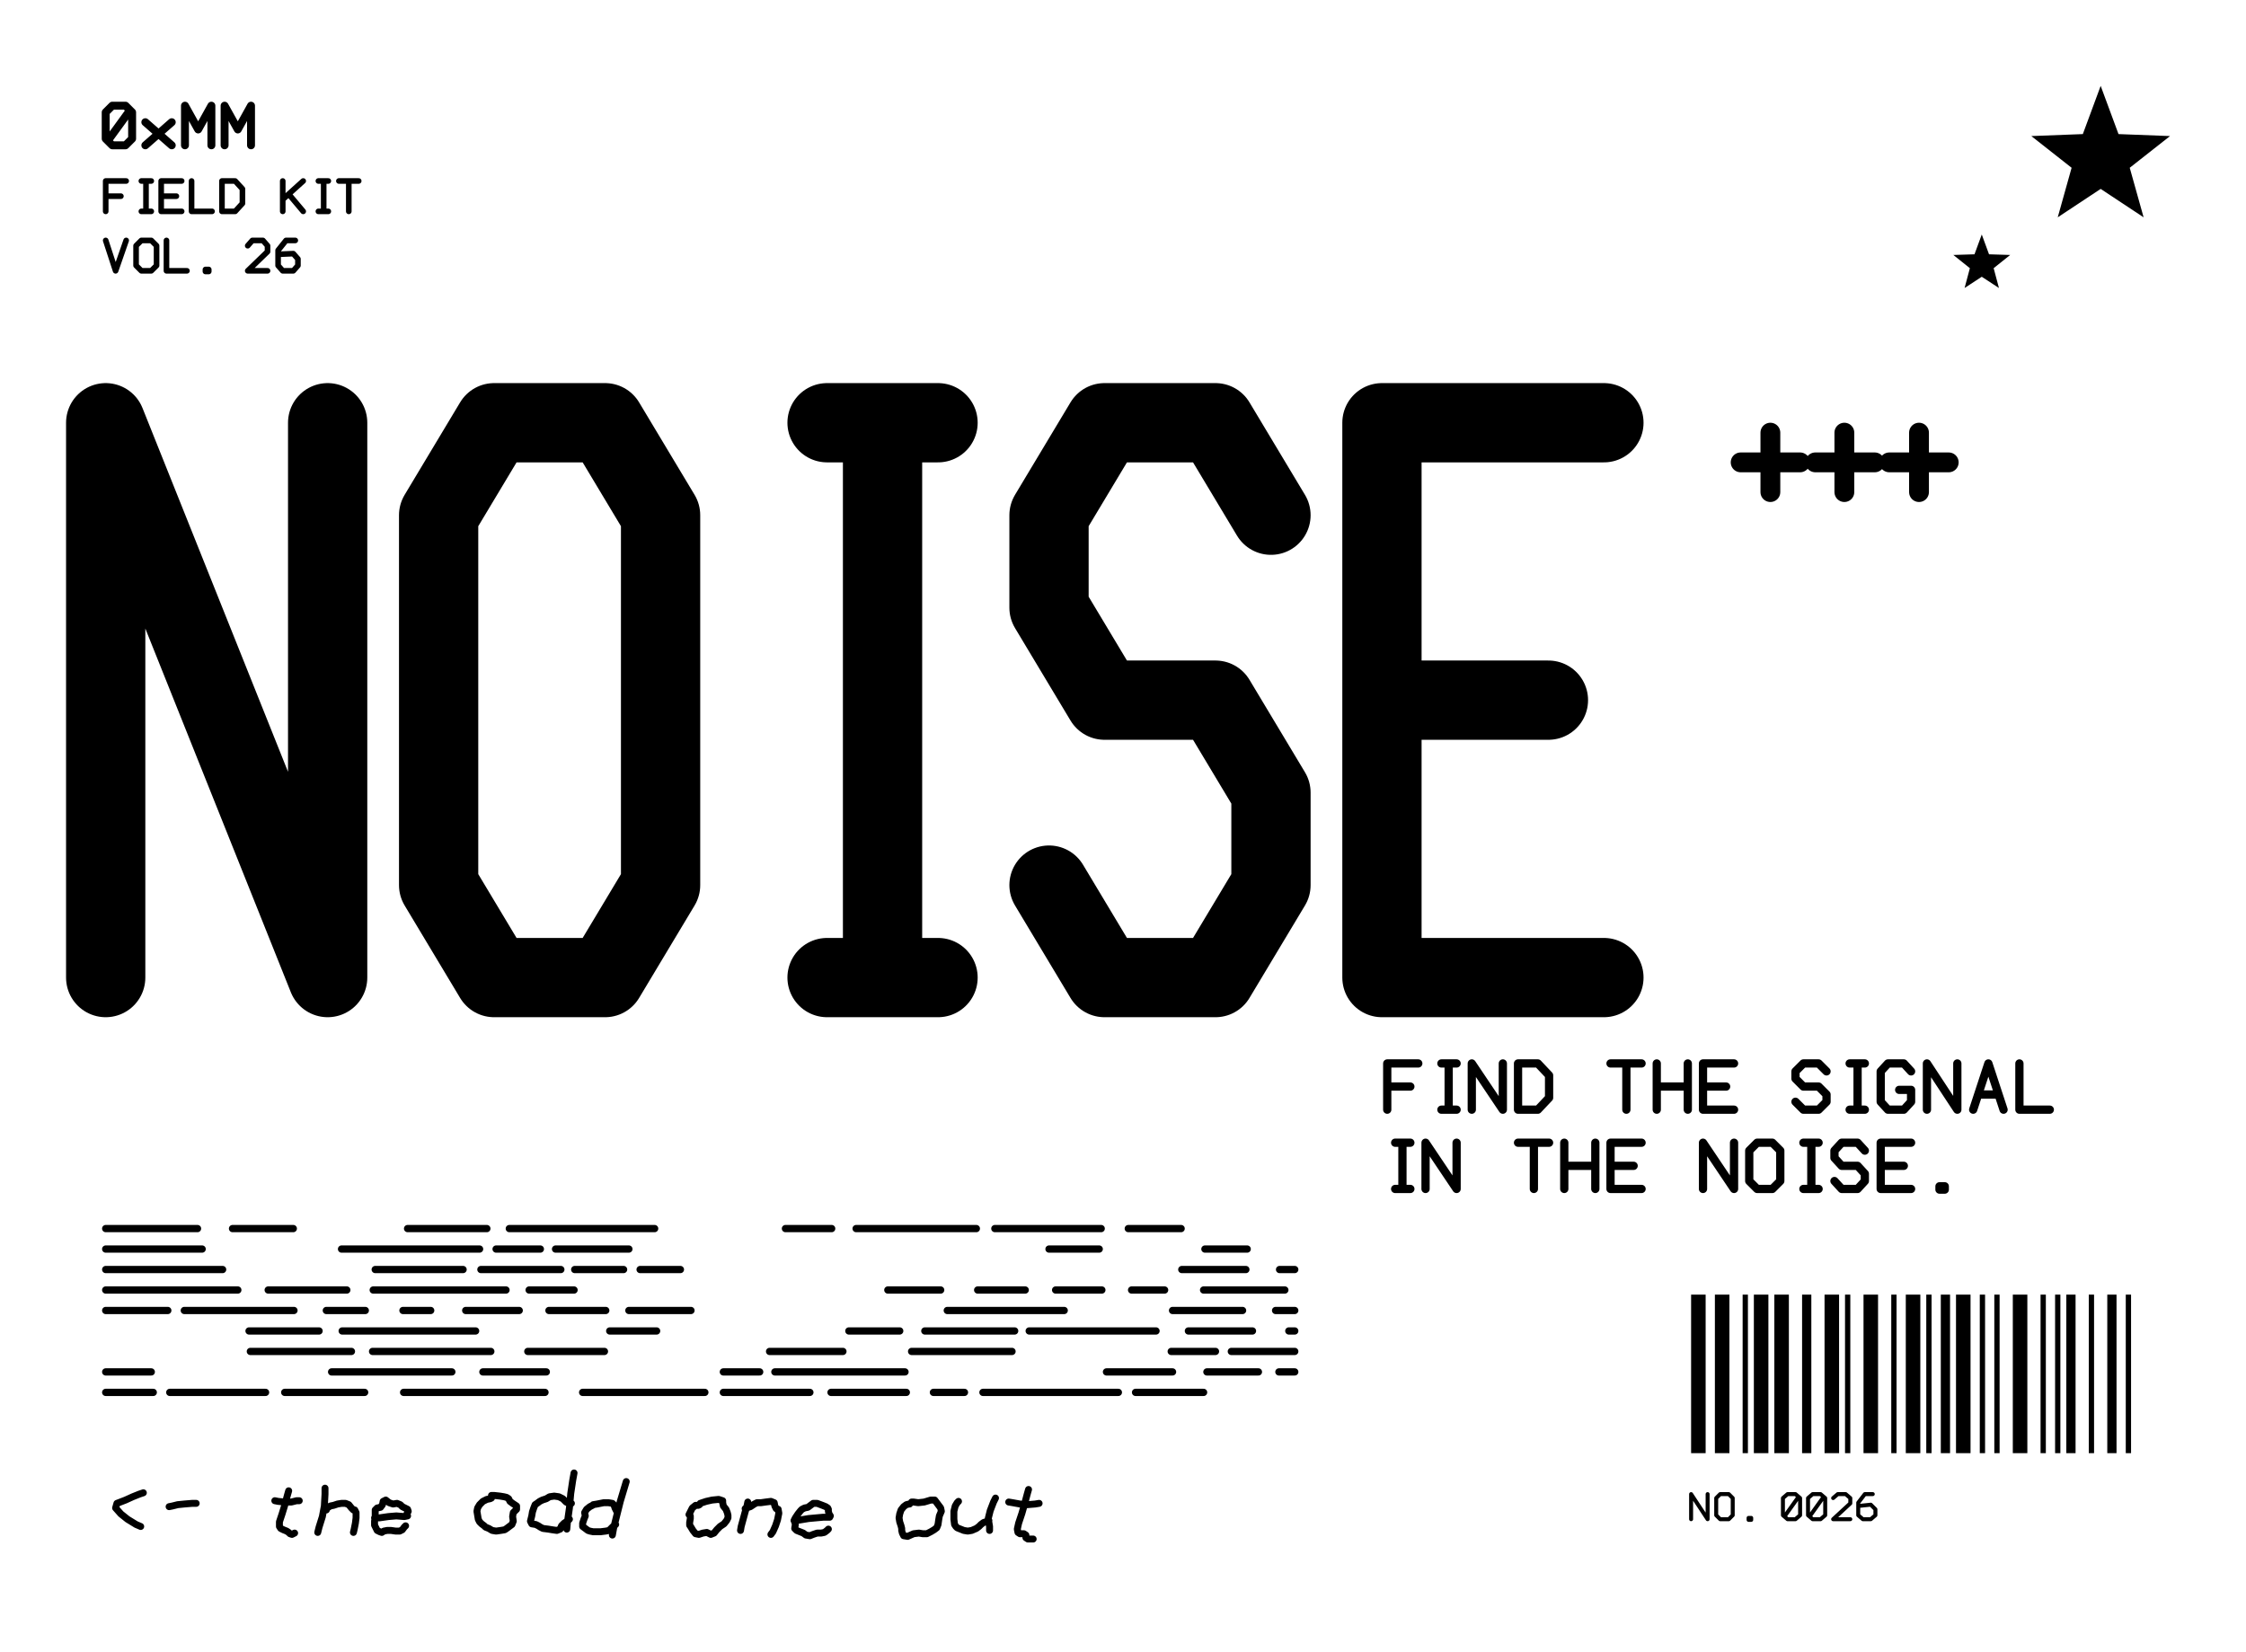
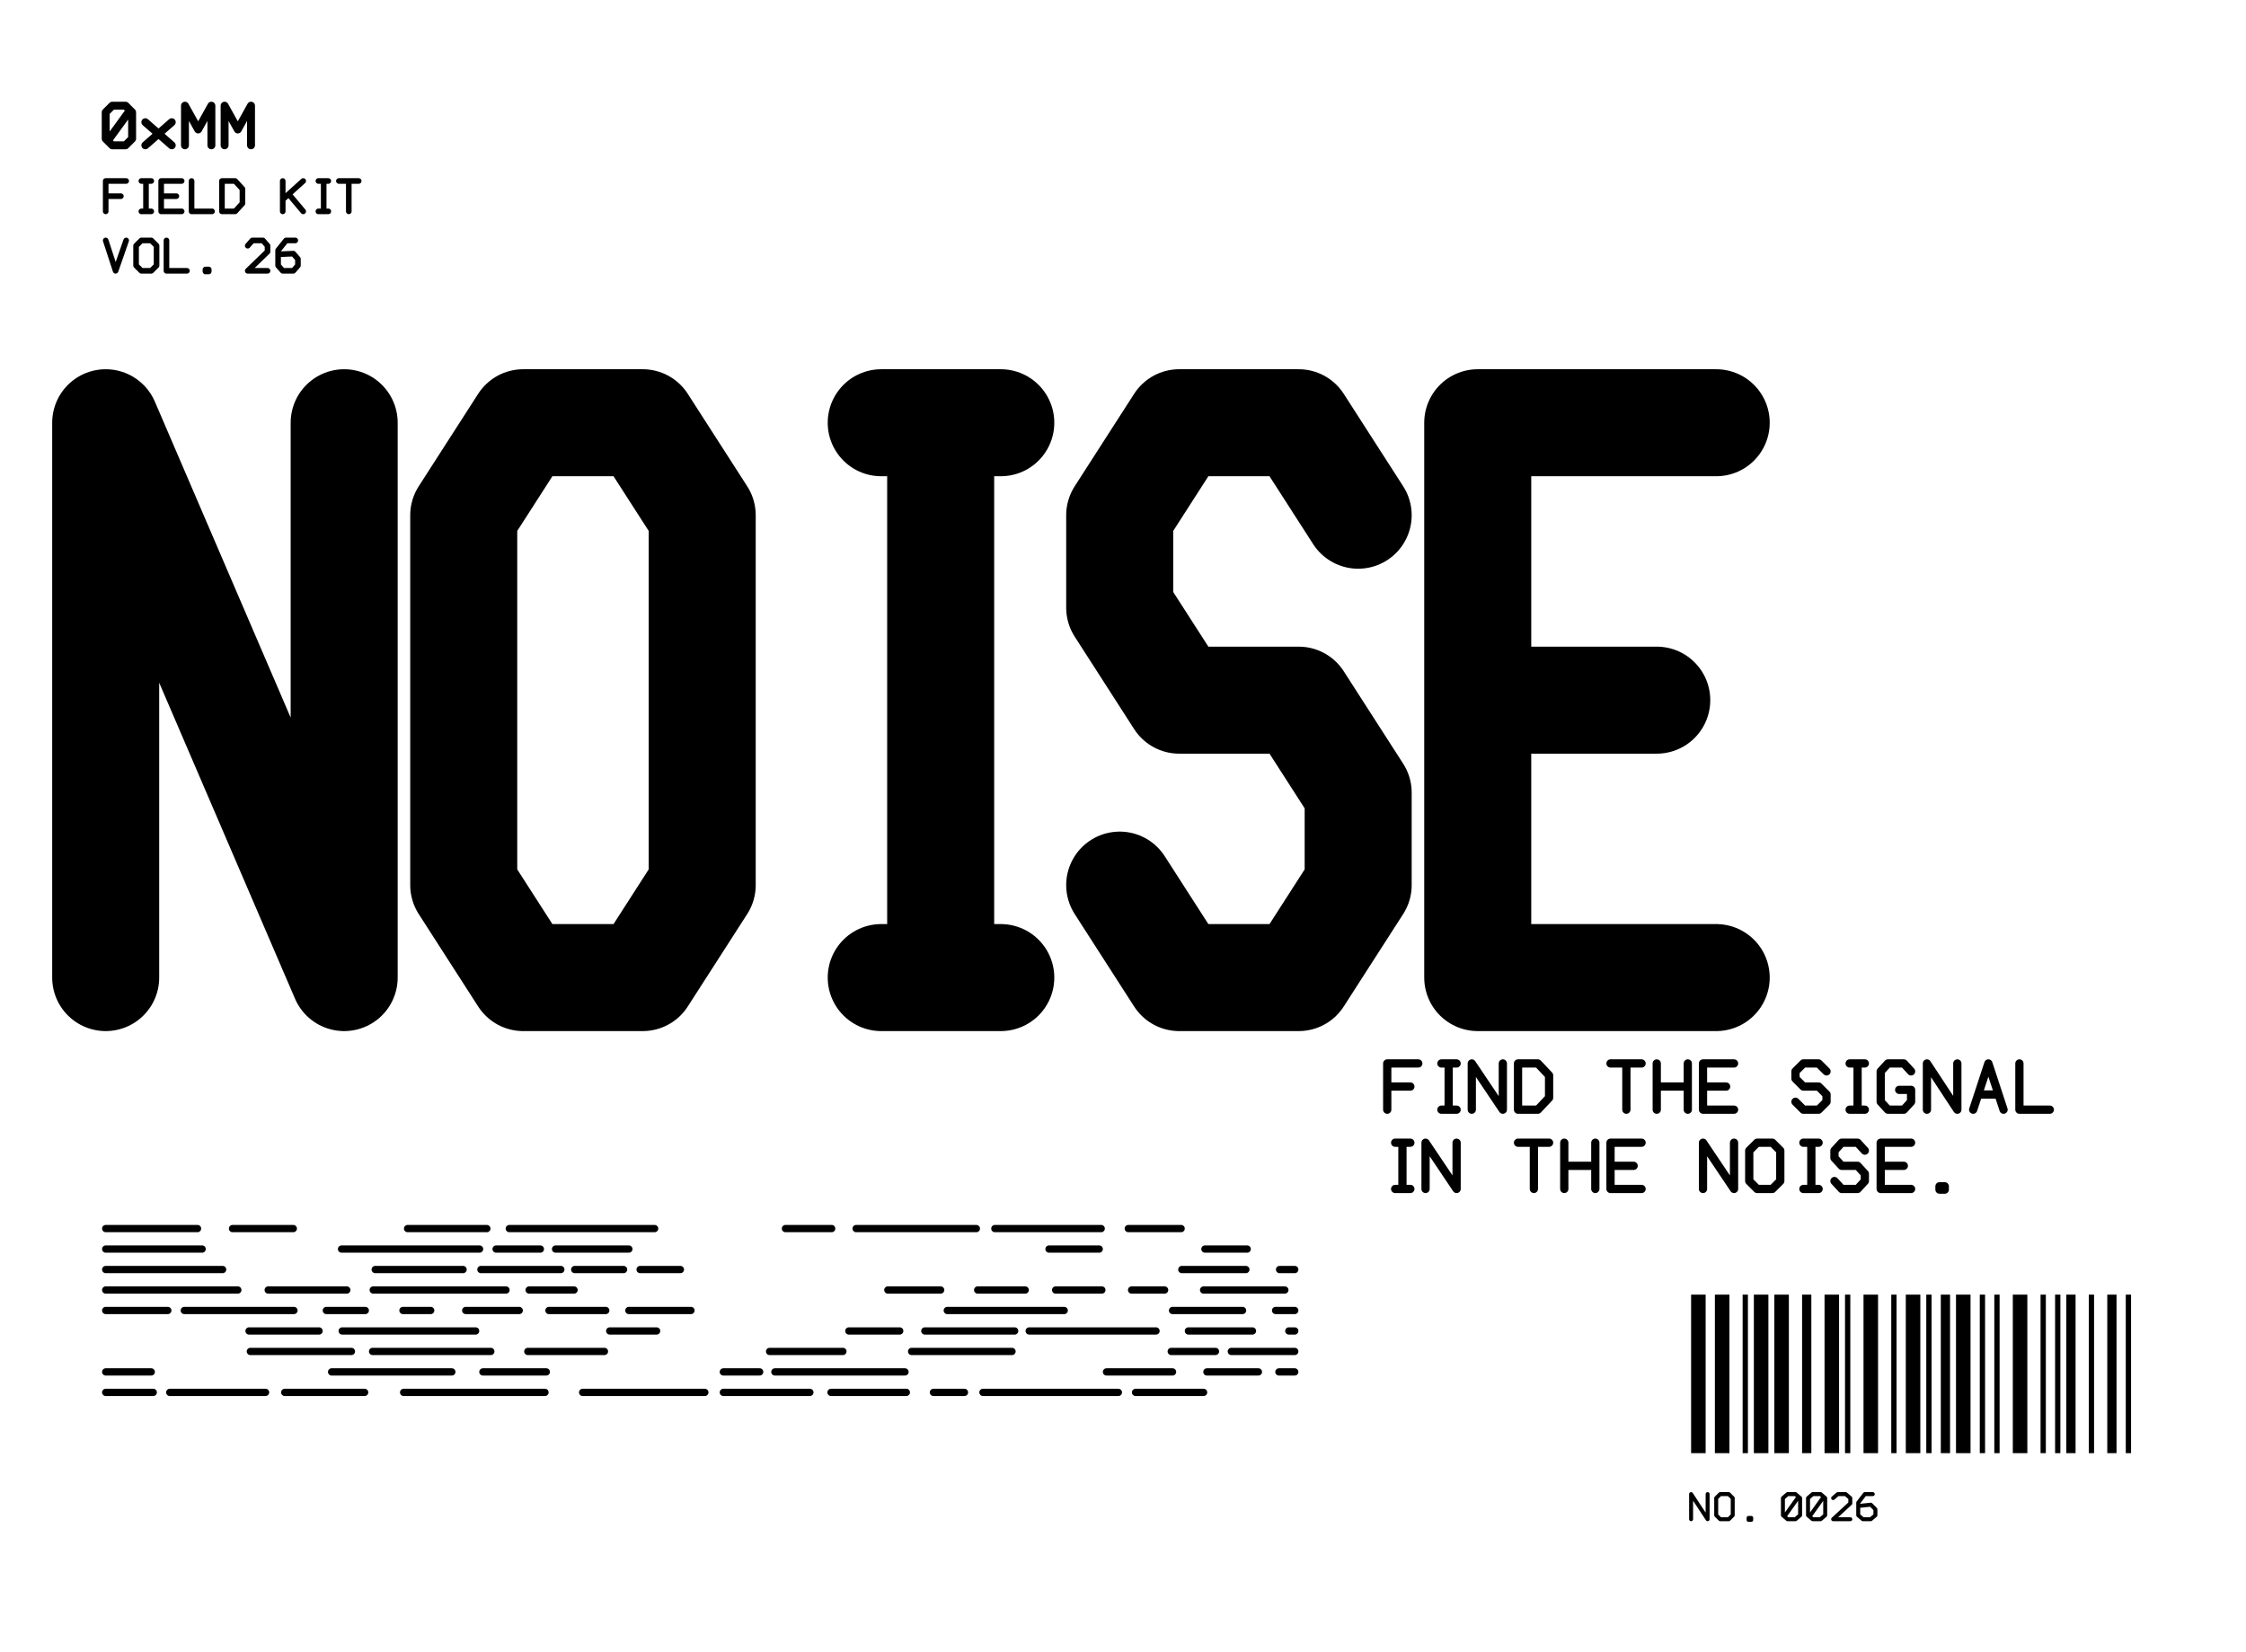
<svg xmlns="http://www.w3.org/2000/svg" viewBox="0 0 340 250">
  <g fill="none" stroke="#000" stroke-linecap="round" stroke-linejoin="round">
    <path d="M17 16l2 0 1 1 0 4-1 1-2 0-1-1 0-4 1-1M19.6 16.8l-3.2 4.4M22 18.5l4 3.5M26 18.5l-4 3.5M28 22l0-6 2 3.6 2-3.6 0 6M34 22l0-6 2 3.6 2-3.6 0 6" stroke-width="1.2" />
    <path d="M19.1 27.4l-3.1 0 0 4.6M16 29.7l2.3 0M21.4 27.4l1.5 0M22.1 27.4l0 4.6M21.4 32l1.5 0M27.5 27.4l-3.1 0 0 4.6 3.1 0M24.4 29.7l2.3 0M29 27.4l0 4.6 3.1 0M33.6 27.4l0 4.6 2 0 1.1-1.2 0-2.2-1.1-1.2-2 0M42.8 27.4l0 4.6M45.9 27.4l-3.1 2.8M43.8 29.5l2.1 2.5M48.2 27.4l1.5 0M49 27.4l0 4.6M48.2 32l1.5 0M51.3 27.4l3 0M52.8 27.4l0 4.6" stroke-width="0.85" />
    <path d="M16 36.4l1.5 4.6 1.6-4.6M21.4 36.4l1.5 0 .8 .8 0 3-.8 .8-1.5 0-.8-.8 0-3 .8-.8M25.2 36.4l0 4.6 3.1 0M31.1 40.8l.5 0 0 .3-.5 0 0-.3M37.5 37.2l.7-.8 1.6 0 .7 .8 0 .9-3 2.9 3 0M44.7 36.4l-1.4 0-1.2 1.5 0 2.3 .7 .8 1.6 0 .7-.8 0-1-.7-.8-2.3 .1" stroke-width="0.85" />
-     <path d="M318 13l2.7 7.3 7.8 .3-6.1 4.8 2.1 7.5-6.5-4.3-6.5 4.3 2.1-7.5-6.1-4.8 7.8-.3z" fill="#000" stroke="none" fill-rule="evenodd" />
-     <path d="M300 35.5l1.1 3 3.2 .1-2.5 2 .8 3-2.6-1.7-2.6 1.7 .8-3-2.5-2 3.2-.1z" fill="#000" stroke="none" fill-rule="evenodd" />
-     <path d="M16 148l0-84 33.6 84 0-84M74.8 64l16.8 0 8.4 14 0 56-8.4 14-16.8 0-8.4-14 0-56 8.4-14M125.2 64l16.8 0M133.6 64l0 84M125.2 148l16.8 0M192.4 78l-8.4-14-16.8 0-8.4 14 0 14 8.4 14 16.8 0 8.4 14 0 14-8.4 14-16.8 0-8.4-14M242.8 64l-33.6 0 0 84 33.6 0M209.2 106l25.2 0" stroke-width="12" />
-     <path d="M263.5 70l9 0M268 65.5l0 9" stroke-width="3" />
-     <path d="M274.8 70l9 0M279.2 65.5l0 9" stroke-width="3" />
-     <path d="M286 70l9 0M290.5 65.5l0 9" stroke-width="3" />
+     <path d="M16 148l0-84 36.1 84 0-84M79.2 64l18.1 0 9 14 0 56-9 14-18.1 0-9-14 0-56 9-14M133.4 64l18.1 0M142.4 64l0 84M133.4 148l18.1 0M205.6 78l-9-14-18.1 0-9 14 0 14 9 14 18.1 0 9 14 0 14-9 14-18.1 0-9-14M259.8 64l-36.1 0 0 84 36.1 0M223.7 106l27.1 0" stroke-width="16.2" />
    <path d="M214.7 161l-4.7 0 0 7M210 164.5l3.5 0M218.2 161l2.3 0M219.3 161l0 7M218.2 168l2.3 0M222.8 168l0-7 4.7 7 0-7M229.8 161l0 7 3 0 1.7-1.8 0-3.4-1.7-1.8-3 0M243.8 161l4.7 0M246.2 161l0 7M250.8 161l0 7M255.5 161l0 7M250.8 164.5l4.7 0M262.5 161l-4.7 0 0 7 4.7 0M257.8 164.5l3.5 0M276.5 162.2l-1.2-1.2-2.3 0-1.2 1.2 0 1.1 1.2 1.2 2.3 0 1.2 1.2 0 1.1-1.2 1.2-2.3 0-1.2-1.2M280 161l2.3 0M281.2 161l0 7M280 168l2.3 0M289.3 162.2l-1.1-1.2-2.4 0-1.1 1.2 0 4.6 1.1 1.2 2.4 0 1.1-1.2 0-1.8-1.8 0M291.7 168l0-7 4.6 7 0-7M298.7 168l2.3-7 2.3 7M299.5 165.7l3 0M305.7 161l0 7 4.6 0" stroke-width="1.25" />
    <path d="M211.2 173l2.3 0M212.3 173l0 7M211.2 180l2.3 0M215.8 180l0-7 4.7 7 0-7M229.8 173l4.7 0M232.2 173l0 7M236.8 173l0 7M241.5 173l0 7M236.8 176.5l4.7 0M248.5 173l-4.7 0 0 7 4.7 0M243.8 176.5l3.5 0M257.8 180l0-7 4.7 7 0-7M266 173l2.3 0 1.2 1.2 0 4.6-1.2 1.2-2.3 0-1.2-1.2 0-4.6 1.2-1.2M273 173l2.3 0M274.2 173l0 7M273 180l2.3 0M282.3 174.2l-1.1-1.2-2.4 0-1.1 1.2 0 1.1 1.1 1.2 2.4 0 1.1 1.2 0 1.1-1.1 1.2-2.4 0-1.1-1.2M289.3 173l-4.6 0 0 7 4.6 0M284.7 176.5l3.5 0M293.6 179.6l.8 0 0 .5-.8 0 0-.5" stroke-width="1.25" />
    <path d="M16 186l13.9 0" stroke-width="1.1" />
    <path d="M35.2 186l9.2 0" stroke-width="1.1" />
    <path d="M61.7 186l12 0" stroke-width="1.1" />
    <path d="M77.1 186l22 0" stroke-width="1.1" />
    <path d="M118.9 186l7 0" stroke-width="1.1" />
    <path d="M129.6 186l18.2 0" stroke-width="1.1" />
    <path d="M150.6 186l16.1 0" stroke-width="1.1" />
    <path d="M170.8 186l8 0" stroke-width="1.1" />
    <path d="M16 189.1l14.6 0" stroke-width="1.1" />
    <path d="M51.7 189.1l20.9 0" stroke-width="1.1" />
    <path d="M75.1 189.1l6.7 0" stroke-width="1.1" />
    <path d="M84.1 189.1l11.1 0" stroke-width="1.1" />
    <path d="M158.8 189.1l7.6 0" stroke-width="1.1" />
    <path d="M182.4 189.1l6.4 0" stroke-width="1.1" />
    <path d="M16 192.2l17.7 0" stroke-width="1.1" />
    <path d="M56.8 192.2l13.3 0" stroke-width="1.1" />
    <path d="M72.8 192.2l12.1 0" stroke-width="1.1" />
    <path d="M87 192.2l7.4 0" stroke-width="1.1" />
    <path d="M96.9 192.2l6.1 0" stroke-width="1.1" />
    <path d="M178.9 192.2l9.7 0" stroke-width="1.1" />
    <path d="M193.7 192.2l2.3 0" stroke-width="1.1" />
    <path d="M16 195.3l20 0" stroke-width="1.1" />
    <path d="M40.6 195.3l11.9 0" stroke-width="1.1" />
    <path d="M56.5 195.3l20.1 0" stroke-width="1.1" />
    <path d="M80.1 195.3l6.8 0" stroke-width="1.1" />
    <path d="M134.4 195.3l8 0" stroke-width="1.1" />
    <path d="M148 195.3l7.2 0" stroke-width="1.1" />
    <path d="M159.8 195.3l7 0" stroke-width="1.1" />
    <path d="M171.3 195.3l5 0" stroke-width="1.1" />
    <path d="M182.2 195.3l12.3 0" stroke-width="1.1" />
    <path d="M16 198.4l9.4 0" stroke-width="1.1" />
    <path d="M27.9 198.4l16.6 0" stroke-width="1.1" />
    <path d="M49.4 198.4l5.9 0" stroke-width="1.1" />
    <path d="M61 198.4l4.2 0" stroke-width="1.1" />
    <path d="M70.5 198.4l8.1 0" stroke-width="1.1" />
    <path d="M83.1 198.4l8.6 0" stroke-width="1.1" />
    <path d="M95.2 198.4l9.4 0" stroke-width="1.1" />
    <path d="M143.4 198.4l17.7 0" stroke-width="1.1" />
    <path d="M177.5 198.4l10.6 0" stroke-width="1.1" />
    <path d="M193.1 198.4l2.9 0" stroke-width="1.1" />
    <path d="M37.7 201.5l10.6 0" stroke-width="1.1" />
    <path d="M51.8 201.5l20.2 0" stroke-width="1.1" />
    <path d="M92.3 201.5l7.1 0" stroke-width="1.1" />
    <path d="M128.5 201.5l7.7 0" stroke-width="1.1" />
    <path d="M140 201.5l13.6 0" stroke-width="1.1" />
    <path d="M155.8 201.5l19.2 0" stroke-width="1.1" />
    <path d="M179.9 201.5l9.7 0" stroke-width="1.1" />
    <path d="M195.1 201.5l.9 0" stroke-width="1.1" />
    <path d="M37.9 204.6l15.3 0" stroke-width="1.1" />
    <path d="M56.4 204.6l17.9 0" stroke-width="1.1" />
    <path d="M79.9 204.6l11.6 0" stroke-width="1.1" />
    <path d="M116.5 204.6l11.1 0" stroke-width="1.1" />
    <path d="M138 204.6l15.2 0" stroke-width="1.1" />
    <path d="M177.3 204.6l6.7 0" stroke-width="1.1" />
    <path d="M186.4 204.6l9.6 0" stroke-width="1.1" />
    <path d="M16 207.7l6.9 0" stroke-width="1.1" />
    <path d="M50.2 207.7l18.2 0" stroke-width="1.1" />
    <path d="M73.1 207.7l9.6 0" stroke-width="1.1" />
    <path d="M109.5 207.7l5.5 0" stroke-width="1.1" />
    <path d="M117.3 207.7l19.7 0" stroke-width="1.1" />
    <path d="M167.5 207.7l10 0" stroke-width="1.1" />
    <path d="M182.7 207.7l7.8 0" stroke-width="1.1" />
    <path d="M193.6 207.7l2.4 0" stroke-width="1.1" />
    <path d="M16 210.8l7.2 0" stroke-width="1.1" />
    <path d="M25.7 210.8l14.5 0" stroke-width="1.1" />
    <path d="M43.1 210.8l12.1 0" stroke-width="1.1" />
    <path d="M61.1 210.8l21.4 0" stroke-width="1.1" />
    <path d="M88.2 210.8l18.5 0" stroke-width="1.1" />
    <path d="M109.5 210.8l13.1 0" stroke-width="1.1" />
    <path d="M125.8 210.8l11.4 0" stroke-width="1.1" />
    <path d="M141.3 210.8l4.7 0" stroke-width="1.1" />
    <path d="M148.8 210.8l20.5 0" stroke-width="1.1" />
    <path d="M171.9 210.8l10.3 0" stroke-width="1.1" />
-     <path d="M21.7 226l-.6 .2-1 .4-1.1 .5-1.3 .5-.2 .7 .8 .9 1 .8 1.3 .8 .7 .3M25.6 228.1l.5-.1 .8-.2 1-.1 1.2-.1 .6 0M43.7 225.7l-.2 .7-.4 1.5-.4 1.3-.4 1.2 0 .7 .2 .3 .4 .2 .5 .2 .3 .2 .2 .2 .3 .1 .2-.1 .2-.1M41.6 227.2l.5 .1 1 .1 1 0 .8-.2 .4 0M49.2 225.3l0 .9-.1 1.8-.3 1.6-.5 1.6-.2 .8M49.4 228.6l0-.1 0-.1 .3-.2 .3-.2 .5-.1 .6-.2 .6-.1 .6 0 .5 .2 .4 .5 .3 .3 .2 0 .2 .4 0 .8-.1 .8-.2 1-.1 .4M56.7 229.8l.7 0 1.4-.2 1.2-.1 1.2 .1 .5-.1-.2 0 .1-.3 .2-.4-.1-.3-.4-.2-.4-.2-.3-.3-.5-.2-.6 .1-.6-.2-.5-.4-.4 .2-.1 .5-.3 .4-.5 .1-.3 .3 0 .4 0 .6-.1 .7 0 .6 .2 .4 .2 .4 .4 .2 .3 .1 .3-.2 .5-.1 .6 0 .7 .1 .6 0 .4-.2 .3-.4 .2-.2M74.4 226.4l.4 0 .9 .1 .6 .1 .4 .1 .3 .2 .2 .4 .4 .3 .6 .4 0 .5-.5 .5-.1 .6 .1 .7-.2 .5-.4 .3-.4 .3-.3 .2-.6 .1-.7 .1-.6-.1-.5-.3-.5-.2-.2-.2-.4-.3-.3-.3-.2-.4-.1-.6-.1-.6 .1-.5 .3-.5 .5-.5 .6-.3 .5-.1 .2-.1M86.9 223l-.2 1.1-.3 2-.2 2.2-.3 2.1-.1 1.1M86.5 227.6l-.2 0-.2 0-.4-.2-.5-.5-.6-.3-.7-.1-.7 .1-.5 .3-.6 .2-.4 .2-.4 .3-.3 .2-.2 .5-.2 .6-.1 .6-.2 .8 .2 .4 .6 .1 .4 .2 .3 .2 .4 .2 .8 .1 .6 .1 .7 .1 .5-.2 .2-.5 .4-.4 .6-.4 .2-.2M94.8 224.3l-.3 1-.6 2-.5 2-.5 2-.2 1.1M93.4 228.9l-.1-.2-.2-.4-.1-.3-.1-.2-.2-.2-.6-.1-.7 0-1 .2-.6 .1-.1 .1-.4 .2-.5 .4-.3 .5 .1 .5-.2 .5-.2 .6 0 .5 .4 .3 .4 .3 .3 .1 .5 .1 .5 0 .6 0 .8-.1 .5-.1 .3-.3 .3-.3 .3-.2 .1-.1M106 227.6l.3-.1 .6-.2 .9-.2 1-.1 .6 .2 0 .3 .1 .5 .4 .5 .2 .5 .1 .4 0 .4-.2 .4-.4 .5-.6 .4-.5 .5-.4 .5-.5 .2-.6-.3-.6 .1-.6 .2-.5-.1-.4-.5-.3-.5-.2-.3 0-.4 .1-.6 0-.4-.2-.2 .2-.4 .3-.6 .5-.4 .4 0 .2-.1M112.1 231.7l.1-.6 .3-1.1 .3-1.1 .3-1 .1-.5M112.8 228.4l.2-.1 .6-.2 .3-.2 .3-.2 .4-.2 .6 0 .7-.1 .8-.1 .5 .2 .1 .5 .2 .4 .3 .1 .1 .6-.2 1-.3 .9-.4 .9-.3 .4M120.6 230.2l.6-.1 1.2-.2 1.1-.1 1.1-.1 .7 0 .3 0 .1-.2-.2-.3-.1-.4 0-.3-.1-.2-.3-.2-.5-.2-.8-.3-.6 0-.4 .3-.4 .3-.5 .1-.4 .2-.2 .2-.4 .5-.4 .6-.2 .4 .1 .2 .1 .4-.1 .6 .3 .3 .5 .2 .5 .2 .4 .3 .6 .1 .5-.2 .6-.2 .6 0 .5-.1 .4-.3 .2-.2M138 227.4l.3 0 .7 .1 .9-.1 1-.3 .6 0 .3 .4 .3 .4 .3 .4 .1 .5-.3 .7-.1 .6-.1 .7-.2 .5-.4 .3-.5 .3-.6 .3-.6 0-.6-.1-.8 .1-.9 .4-.6-.1-.2-.4-.1-.4 0-.3-.1-.4-.2-.6-.1-.6 .1-.6 .2-.6 .4-.5 .4-.3 .4-.1 .1 0M145.1 227.3l-.2 .2-.3 .5-.2 .8 0 1.2 .1 .8 .2 .3 .2 .2 .5 .2 .5 .2 .6 .1 .6-.1 .7-.3 .4-.3 .3-.3 .4-.3 .6-.2 .2-.1M150.7 226.8l-.3 .6-.5 1.3-.3 1.2 .2 1.2 0 .6M155.7 225.5l-.2 .7-.4 1.5-.4 1.4-.5 1.5-.2 .9 .1 .5 .3 .2 .6 0 .3 .2 0 .4 .3 .2 .5 0 .3 0M152.7 227.4l.6 .1 1.1 .2 1.1 .1 1.2-.1 .6-.1" stroke-width="1.05" />
    <path d="M256 196l2.2 0 0 24-2.2 0z" fill="#000" stroke="none" fill-rule="evenodd" />
    <path d="M259.6 196l2.2 0 0 24-2.2 0z" fill="#000" stroke="none" fill-rule="evenodd" />
    <path d="M263.8 196l.8 0 0 24-.8 0z" fill="#000" stroke="none" fill-rule="evenodd" />
    <path d="M265.5 196l2.2 0 0 24-2.2 0z" fill="#000" stroke="none" fill-rule="evenodd" />
    <path d="M268.6 196l2.2 0 0 24-2.2 0z" fill="#000" stroke="none" fill-rule="evenodd" />
    <path d="M272.8 196l1.4 0 0 24-1.4 0z" fill="#000" stroke="none" fill-rule="evenodd" />
    <path d="M276.2 196l2.2 0 0 24-2.2 0z" fill="#000" stroke="none" fill-rule="evenodd" />
    <path d="M279.3 196l.8 0 0 24-.8 0z" fill="#000" stroke="none" fill-rule="evenodd" />
    <path d="M282.1 196l2.2 0 0 24-2.2 0z" fill="#000" stroke="none" fill-rule="evenodd" />
    <path d="M286.3 196l.8 0 0 24-.8 0z" fill="#000" stroke="none" fill-rule="evenodd" />
    <path d="M288.5 196l2.2 0 0 24-2.2 0z" fill="#000" stroke="none" fill-rule="evenodd" />
    <path d="M291.6 196l.8 0 0 24-.8 0z" fill="#000" stroke="none" fill-rule="evenodd" />
    <path d="M293.8 196l1.4 0 0 24-1.4 0z" fill="#000" stroke="none" fill-rule="evenodd" />
    <path d="M296.1 196l2.2 0 0 24-2.2 0z" fill="#000" stroke="none" fill-rule="evenodd" />
    <path d="M299.7 196l.8 0 0 24-.8 0z" fill="#000" stroke="none" fill-rule="evenodd" />
    <path d="M301.9 196l.8 0 0 24-.8 0z" fill="#000" stroke="none" fill-rule="evenodd" />
    <path d="M304.7 196l2.2 0 0 24-2.2 0z" fill="#000" stroke="none" fill-rule="evenodd" />
    <path d="M308.9 196l.8 0 0 24-.8 0z" fill="#000" stroke="none" fill-rule="evenodd" />
    <path d="M311.1 196l.8 0 0 24-.8 0z" fill="#000" stroke="none" fill-rule="evenodd" />
    <path d="M312.8 196l1.4 0 0 24-1.4 0z" fill="#000" stroke="none" fill-rule="evenodd" />
    <path d="M316.2 196l.8 0 0 24-.8 0z" fill="#000" stroke="none" fill-rule="evenodd" />
    <path d="M319 196l1.4 0 0 24-1.4 0z" fill="#000" stroke="none" fill-rule="evenodd" />
    <path d="M321.8 196l.8 0 0 24-.8 0z" fill="#000" stroke="none" fill-rule="evenodd" />
    <path d="M256 230l0-3.8 2.5 3.8 0-3.8M260.4 226.2l1.3 0 .6 .6 0 2.6-.6 .6-1.3 0-.6-.6 0-2.6 .6-.6M264.7 229.8l.4 0 0 .3-.4 0 0-.3M270.6 226.2l1.2 0 .7 .6 0 2.6-.7 .6-1.2 0-.7-.6 0-2.6 .7-.6M272.2 226.7l-2 2.8M274.4 226.2l1.2 0 .7 .6 0 2.6-.7 .6-1.2 0-.7-.6 0-2.6 .7-.6M276 226.7l-2 2.8M277.5 226.8l.7-.6 1.2 0 .7 .6 0 .8-2.6 2.4 2.6 0M283.5 226.2l-1.2 0-1 1.3 0 1.9 .7 .6 1.2 0 .7-.6 0-.9-.7-.7-1.9 .2" stroke-width="0.6" />
  </g>
</svg>
